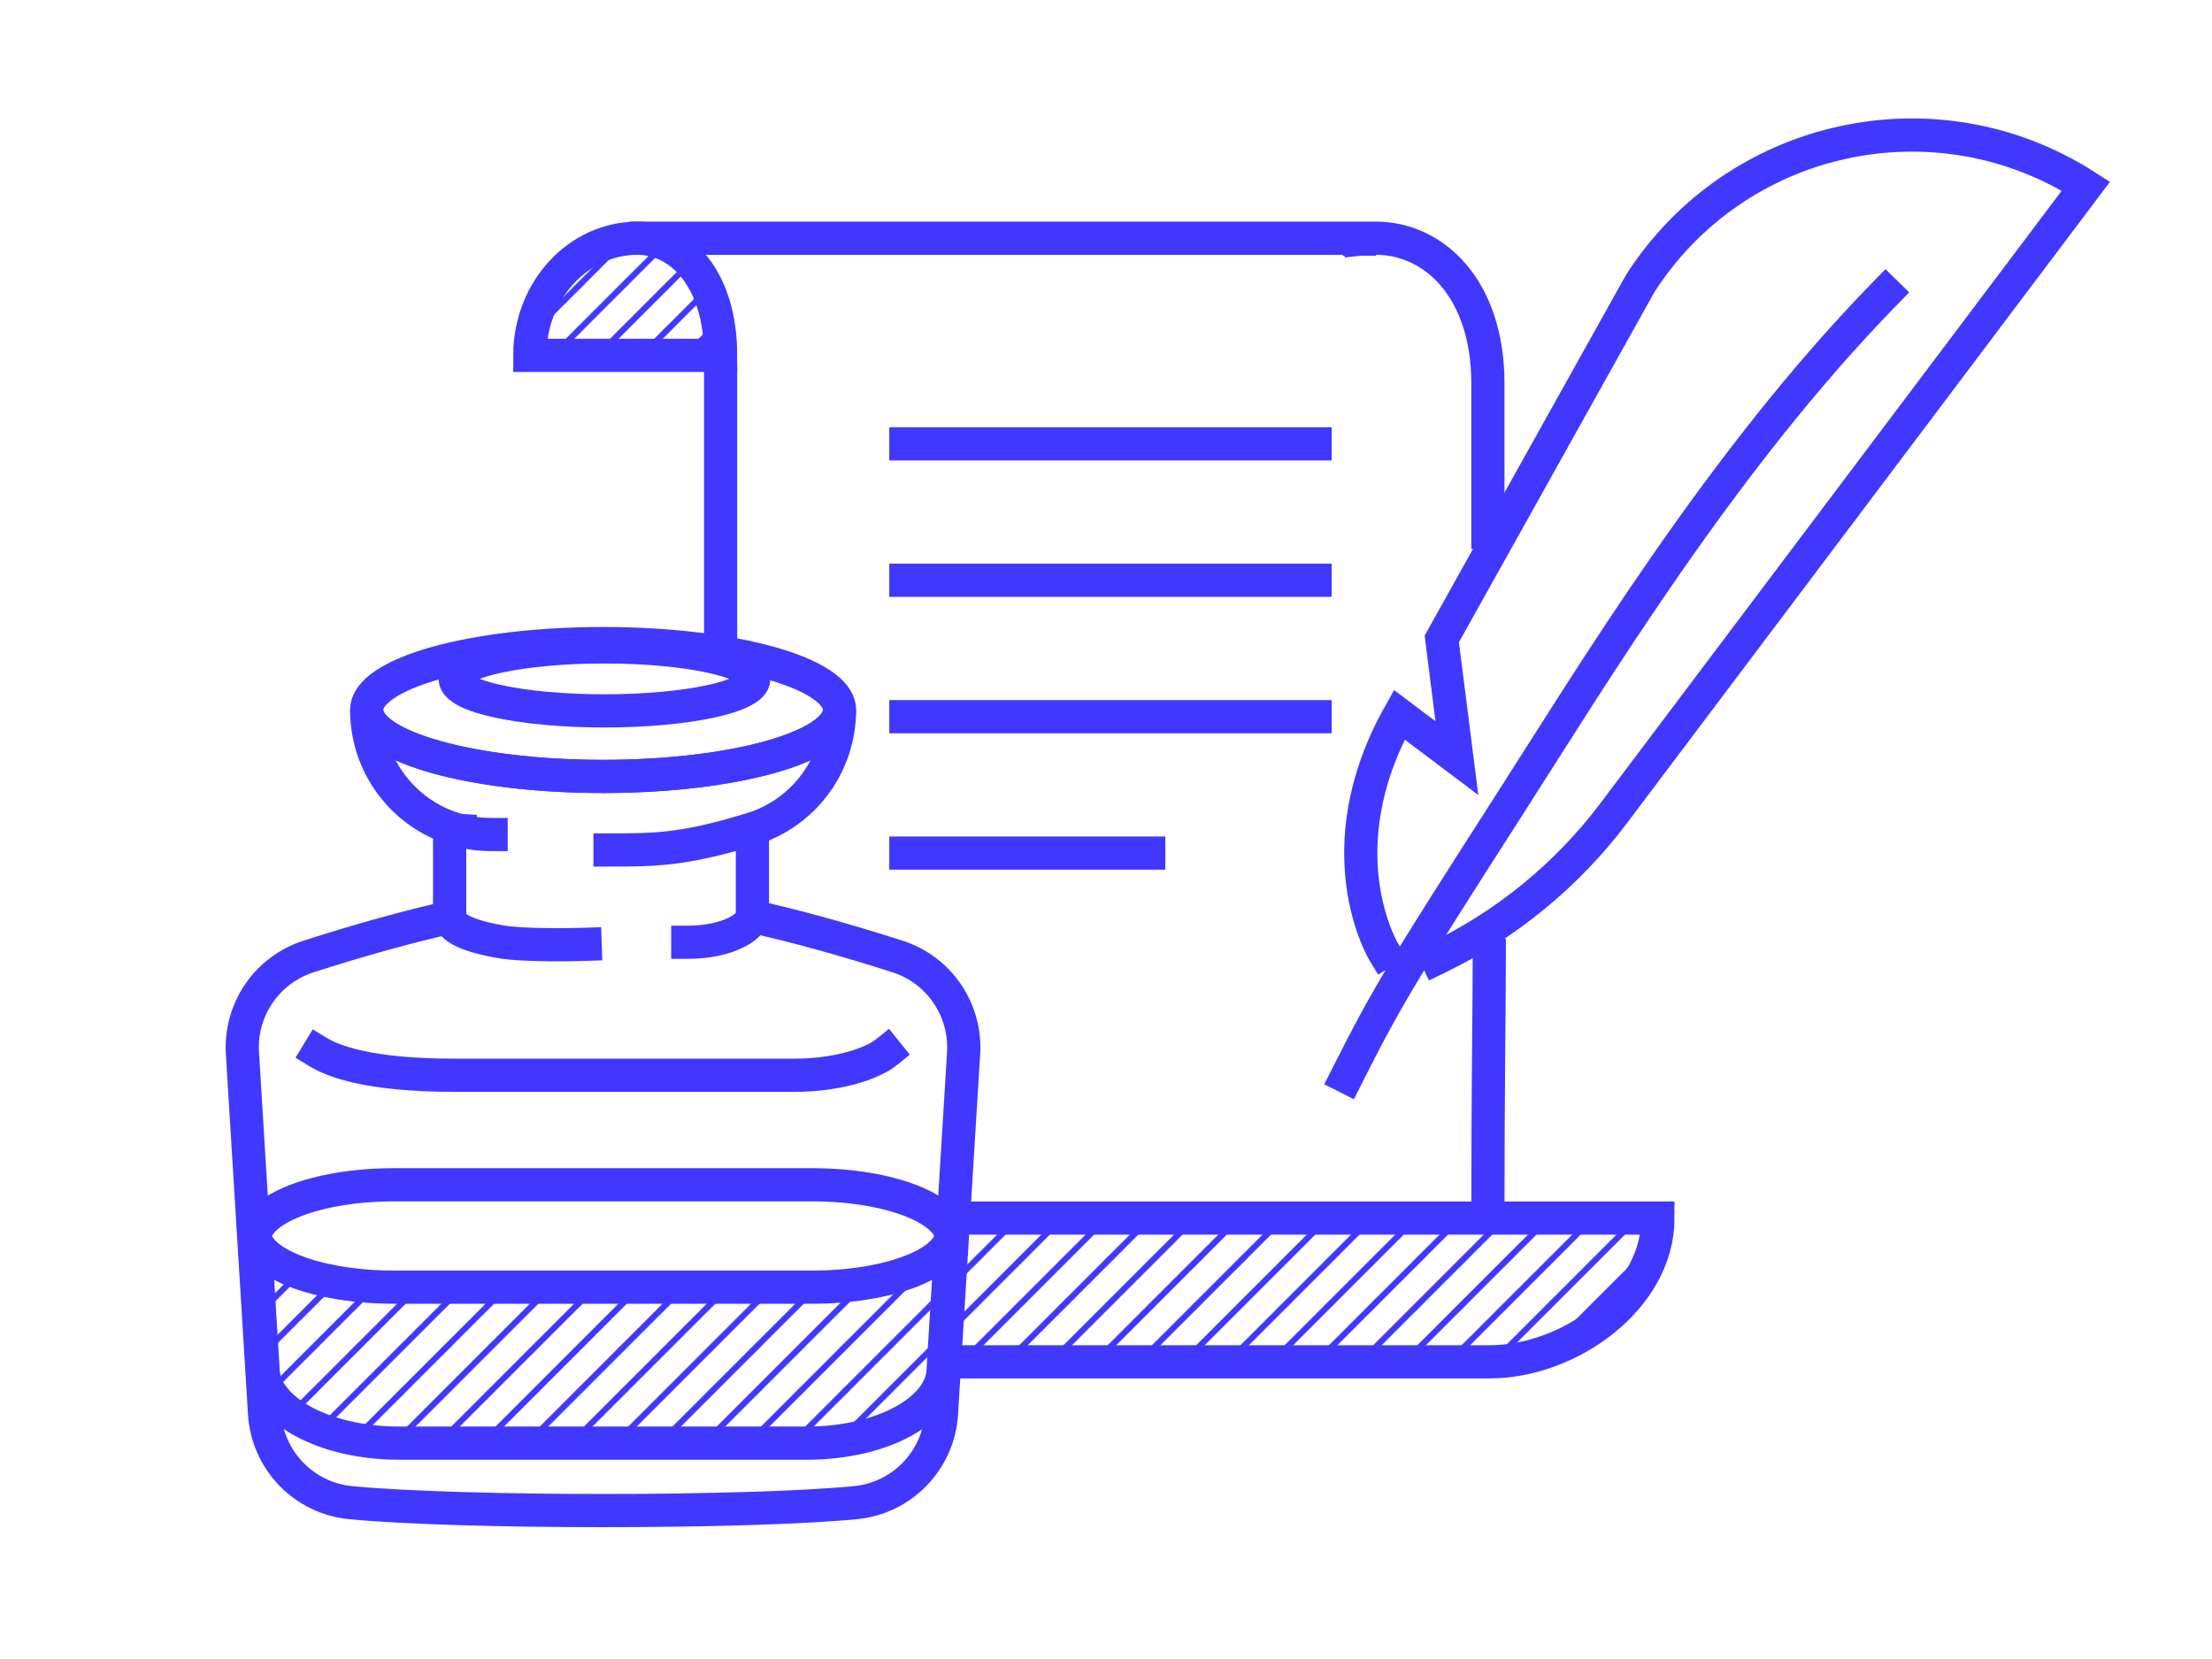
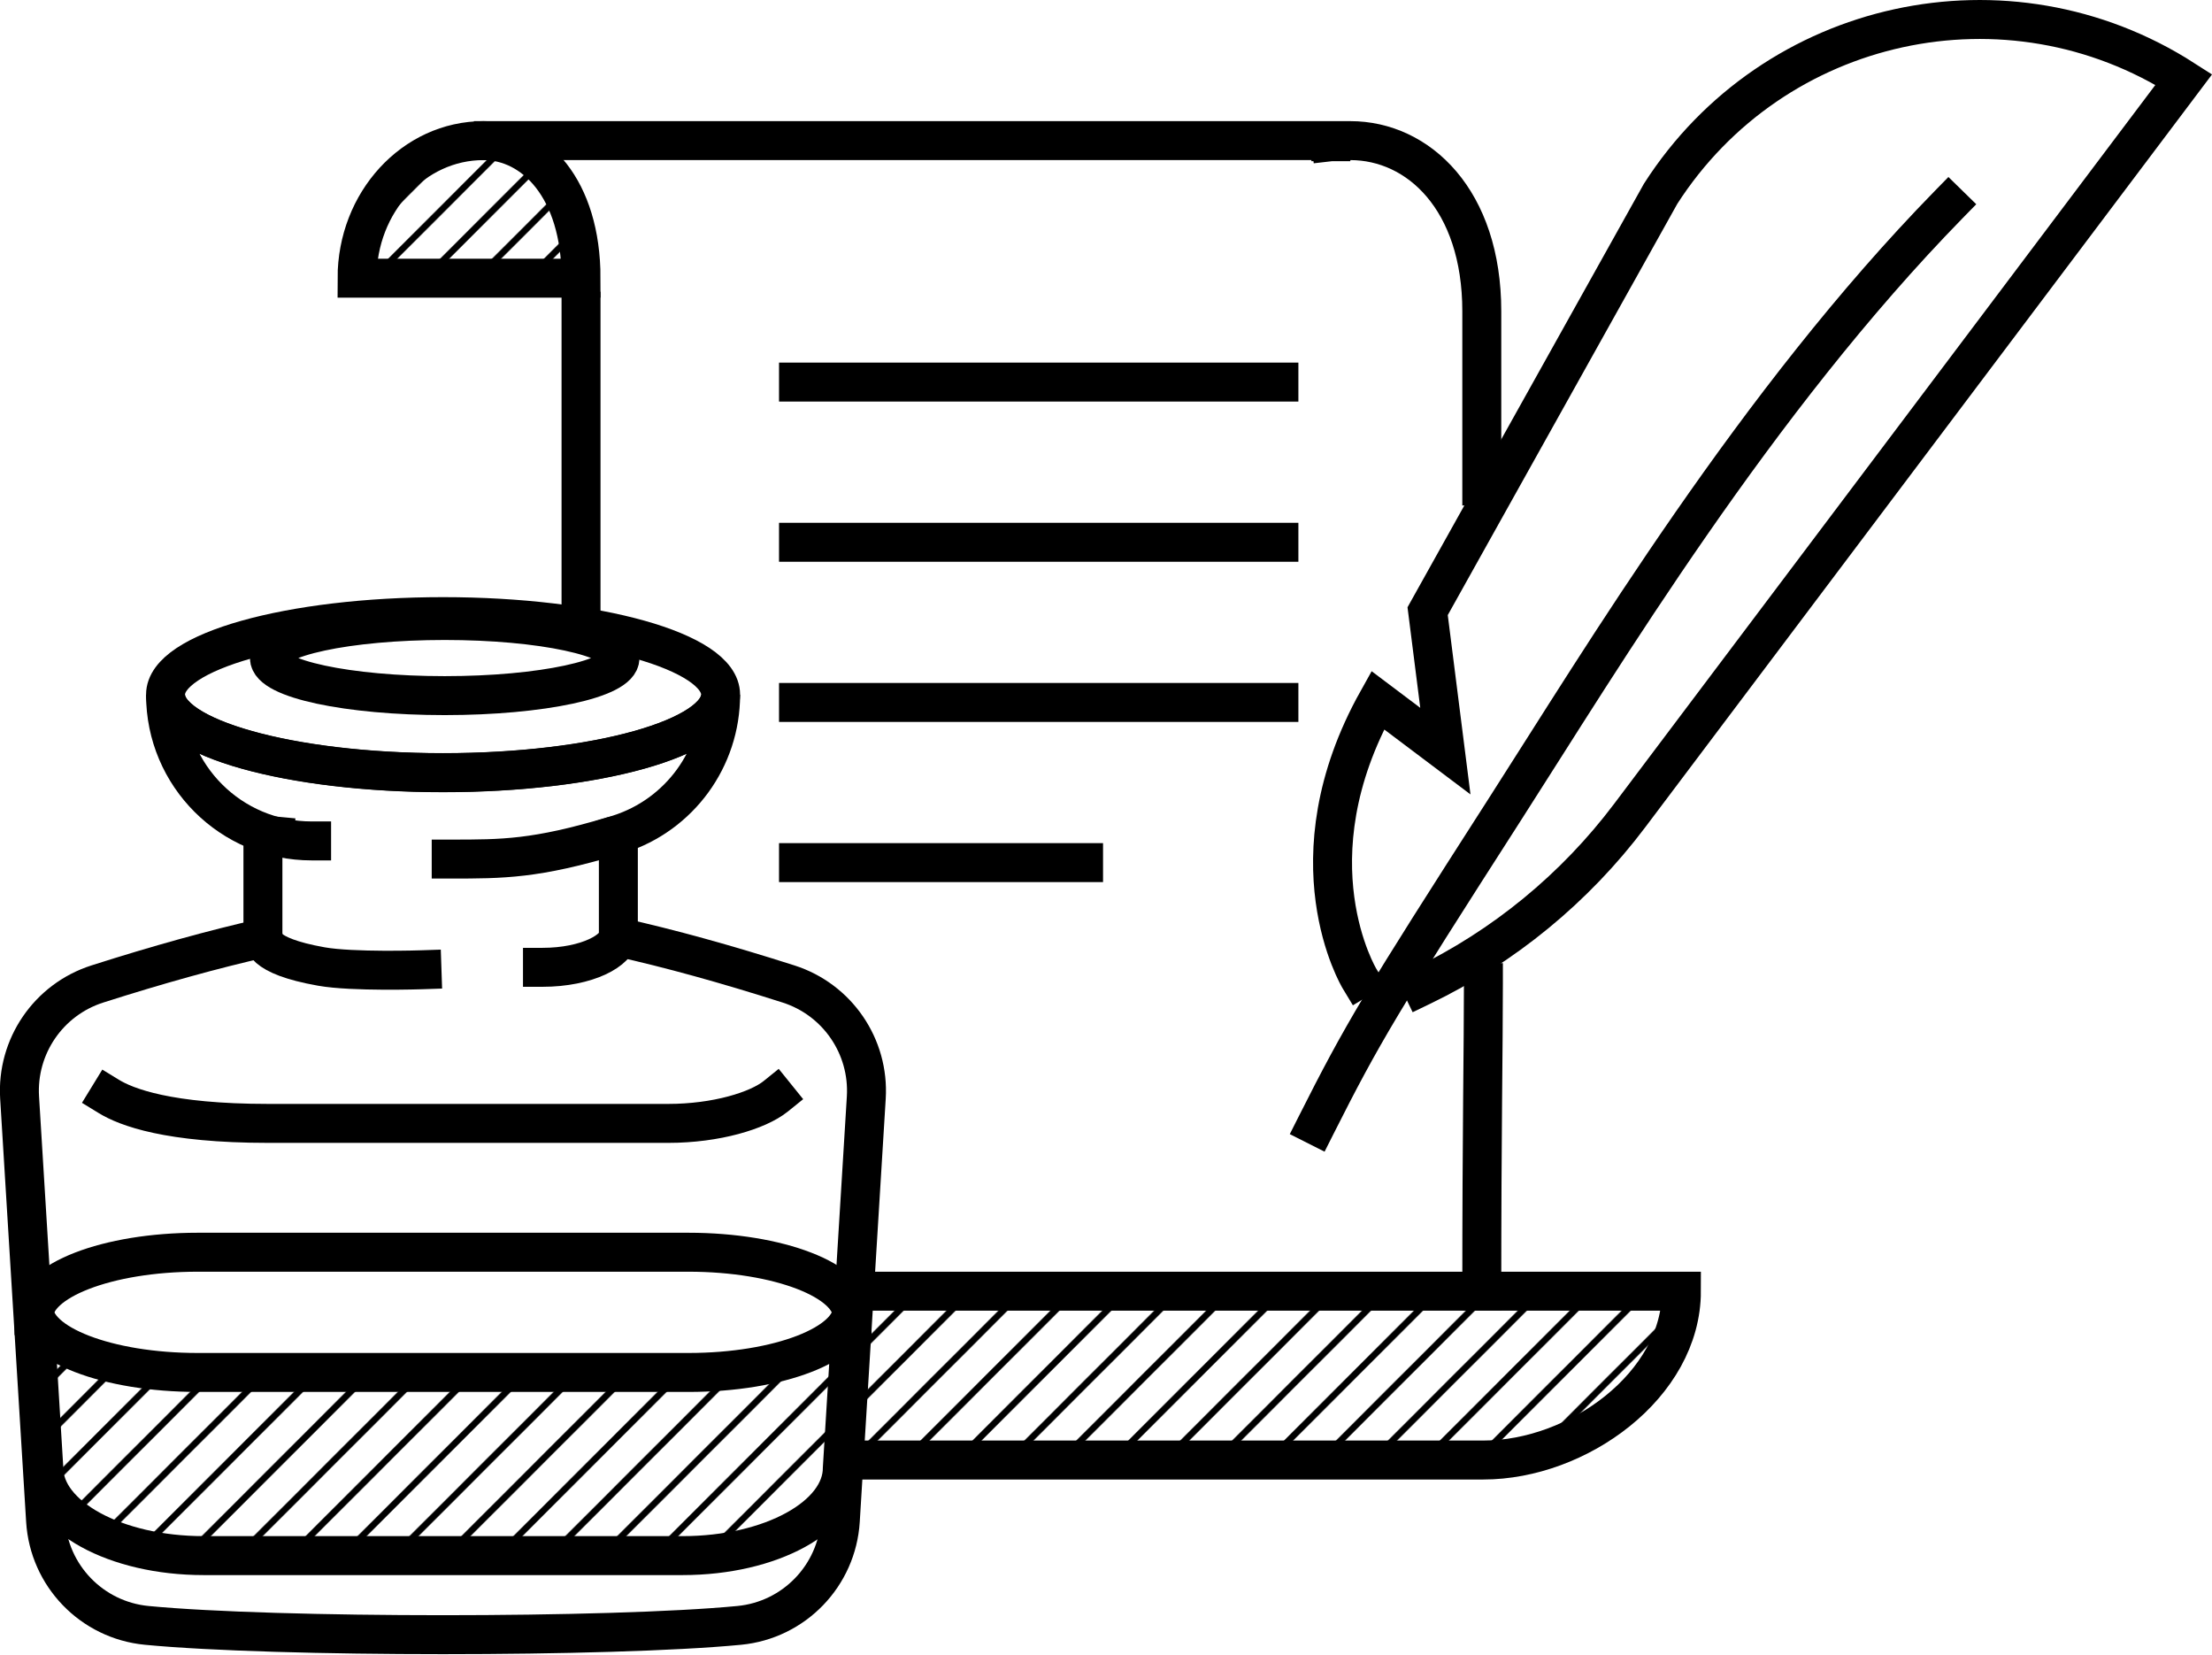
- <svg xmlns="http://www.w3.org/2000/svg" viewBox="0 0 800 600">
+ <svg xmlns="http://www.w3.org/2000/svg" viewBox="0 0 681.46 509.47">
  <defs>
-     <style>.cls-1,.cls-2,.cls-4{fill:none;}.cls-2,.cls-3,.cls-4{stroke:#4038ff;stroke-linecap:square;stroke-miterlimit:10;}.cls-2{stroke-width:2px;}.cls-3,.cls-4{stroke-width:12px;}.cls-3{fill:url(#lines);}</style>
-     <pattern id="lines" data-name="lines" width="16" height="16" patternTransform="translate(46 474.67)" patternUnits="userSpaceOnUse" viewBox="0 0 16 16">
-       <rect class="cls-1" width="16" height="16" />
-       <line class="cls-2" x1="1.98" y1="78.02" x2="67.98" y2="12.02" />
-       <line class="cls-2" x1="-14.02" y1="78.02" x2="51.98" y2="12.02" />
-       <line class="cls-2" x1="-30.02" y1="78.02" x2="35.98" y2="12.02" />
-       <line class="cls-2" x1="-46.02" y1="78.02" x2="19.98" y2="12.02" />
-       <line class="cls-2" x1="-62.02" y1="78.02" x2="3.98" y2="12.02" />
-       <line class="cls-2" x1="1.98" y1="62.02" x2="67.98" y2="-3.98" />
-       <line class="cls-2" x1="-14.02" y1="62.02" x2="51.98" y2="-3.98" />
-       <line class="cls-2" x1="-30.02" y1="62.02" x2="35.98" y2="-3.98" />
-       <line class="cls-2" x1="-46.02" y1="62.02" x2="19.98" y2="-3.98" />
-       <line class="cls-2" x1="-62.02" y1="62.02" x2="3.98" y2="-3.98" />
-       <line class="cls-2" x1="1.98" y1="46.02" x2="67.98" y2="-19.98" />
-       <line class="cls-2" x1="-14.02" y1="46.02" x2="51.98" y2="-19.98" />
-       <line class="cls-2" x1="-30.02" y1="46.02" x2="35.98" y2="-19.98" />
-       <line class="cls-2" x1="-46.02" y1="46.02" x2="19.98" y2="-19.98" />
-       <line class="cls-2" x1="-62.02" y1="46.02" x2="3.98" y2="-19.98" />
-       <line class="cls-2" x1="1.98" y1="30.02" x2="67.98" y2="-35.98" />
-       <line class="cls-2" x1="-14.02" y1="30.02" x2="51.98" y2="-35.98" />
-       <line class="cls-2" x1="-30.02" y1="30.02" x2="35.98" y2="-35.98" />
-       <line class="cls-2" x1="-46.02" y1="30.02" x2="19.98" y2="-35.98" />
-       <line class="cls-2" x1="-62.02" y1="30.02" x2="3.98" y2="-35.98" />
-       <line class="cls-2" x1="1.98" y1="14.02" x2="67.98" y2="-51.98" />
-       <line class="cls-2" x1="-14.02" y1="14.02" x2="51.98" y2="-51.98" />
-       <line class="cls-2" x1="-30.02" y1="14.02" x2="35.98" y2="-51.98" />
-       <line class="cls-2" x1="-46.02" y1="14.02" x2="19.98" y2="-51.98" />
-       <line class="cls-2" x1="-62.02" y1="14.02" x2="3.98" y2="-51.98" />
+     <pattern id="lines" data-name="lines" width="16" height="16" patternTransform="translate(46 474.67)" patternUnits="userSpaceOnUse">
+       <path fill="none" d="M0 0h16v16H0z" />
+       <path class="cls-2" d="M1.98 78.02l66-66M-14.02 78.02l66-66M-30.02 78.02l66-66M-46.02 78.02l66-66M-62.02 78.02l66-66M1.98 62.02l66-66M-14.02 62.02l66-66M-30.02 62.02l66-66M-46.02 62.02l66-66M-62.02 62.02l66-66M1.98 46.02l66-66M-14.02 46.02l66-66M-30.02 46.02l66-66M-46.02 46.02l66-66M-62.02 46.02l66-66M1.98 30.02l66-66M-14.02 30.02l66-66M-30.02 30.02l66-66M-46.02 30.02l66-66M-62.02 30.02l66-66M1.98 14.02l66-66M-14.02 14.02l66-66M-30.02 14.02l66-66M-46.02 14.02l66-66M-62.02 14.02l66-66" />
    </pattern>
+     <style>
+             .cls-2,.cls-4{fill:none}.cls-2,.cls-3,.cls-4{stroke:currentColor;stroke-linecap:square;stroke-miterlimit:10}.cls-2{stroke-width:2px}.cls-3,.cls-4{stroke-width:12px}.cls-3{fill:url(#lines)}
+         </style>
  </defs>
  <g id="Layer_2" data-name="Layer 2">
-     <g id="Forum-posts">
-       <path class="cls-3" d="M191.62,128.52c0-23.4,17.44-42.37,38.95-42.37,15.59,0,30.05,14.73,30.05,42.37Z" />
-       <path class="cls-4" d="M260.62,233.53V138.69m-27-52.54h258v.34m47,259c0,19.72-.5,45.88-.5,94.89M491.62,86.49a54,54,0,0,1,6-.34c21,0,40.5,18.26,40.5,52.54v53.84" />
-       <path class="cls-4" d="M487,389.49c14.47-28.72,20-37.83,58.09-97.22C575.46,245,622.53,166.64,682,105.84" />
-       <path class="cls-4" d="M500.44,344.24s-22-36.39,5.63-85.74l20.84,15.69-5.47-43.11,71.78-128.57A116.66,116.66,0,0,1,754.4,67.33h0L583.69,294a175.51,175.51,0,0,1-64.09,52.57h0" />
-       <path class="cls-3" d="M346.62,492.53h192c29,0,61-23,61-52h-253" />
-       <path class="cls-4" d="M272.07,331.43q23.73,5.28,52.5,14.49a34.52,34.52,0,0,1,23.93,35l-8,130.28a34.51,34.51,0,0,1-31.14,32.26c-39.73,3.81-142.82,3.81-182.55,0A34.51,34.51,0,0,1,95.68,511.2l-8-130.28a34.52,34.52,0,0,1,23.93-35q28-9,51.17-14.19" />
-       <path class="cls-4" d="M177.62,301.82a45,45,0,0,1-45-45c0,13.27,38.28,24,85.5,24s85.5-10.75,85.5-24A45,45,0,0,1,272.3,299.7" />
-       <path class="cls-4" d="M115.12,380.53c5.42,3.3,18.4,8.35,49.1,8.35h123.3c14.7,0,27.61-3.92,33.1-8.35" />
-       <path class="cls-4" d="M92.12,448c0-10.77,22.57-19.51,50.4-19.51h151.2c27.84,0,50.4,8.74,50.4,19.51" />
-       <ellipse class="cls-4" cx="218.62" cy="245.53" rx="54" ry="11.57" />
-       <ellipse class="cls-4" cx="218.12" cy="256.78" rx="85.5" ry="24.02" />
-       <path class="cls-4" d="M211.62,341.53s-21.34.72-31-1c-19-3.37-18-8.34-18-9.8V303.32a3,3,0,0,1,3-3,3.87,3.87,0,0,1,.48,0m54.52,7.08c15.81,0,26.12,0,49.8-7.11,1.53-.47,1.31.94,1.64,2.57a3.05,3.05,0,0,1,.06.6v27.4c0,4.64-9.59,9.92-23.38,9.92" />
-       <path class="cls-3" d="M92.12,446c0,10.78,22.57,19.52,50.4,19.52h151.2c27.84,0,50.4-8.74,50.4-19.52l-3,48.93c0,14.92-22,27-49.2,27H144.32c-27.17,0-49.2-12.1-49.2-27Z" />
-       <line class="cls-4" x1="327.62" y1="160.53" x2="475.62" y2="160.53" />
-       <line class="cls-4" x1="327.62" y1="209.86" x2="475.62" y2="209.86" />
-       <line class="cls-4" x1="327.62" y1="259.2" x2="475.62" y2="259.2" />
-       <line class="cls-4" x1="327.62" y1="308.53" x2="415.45" y2="308.53" />
-       <rect class="cls-1" width="800" height="600" />
+     <g id="Layer_32" data-name="Layer 32">
+       <path class="cls-3" d="M110 85.68c0-23.4 17.44-42.37 38.95-42.37C164.53 43.31 179 58 179 85.68z" />
+       <path class="cls-4" d="M179 190.68V95.85m-27-52.54h258v.34m47 259c0 19.73-.5 45.88-.5 94.89M410 43.65a51.7 51.7 0 016-.34c21 0 40.5 18.26 40.5 52.54v53.83M405.41 346.65c14.48-28.72 20-37.84 58.1-97.22C493.84 202.19 540.91 123.8 600.35 63" />
+       <path class="cls-4" d="M418.82 301.39s-22-36.38 5.63-85.73l20.83 15.68-5.46-43.1L511.6 59.67a116.66 116.66 0 01161.18-35.18L502.07 251.18A175.69 175.69 0 01438 303.75" />
+       <path class="cls-3" d="M265 449.68h192c29 0 61-23 61-52H265" />
+       <path class="cls-4" d="M190.45 288.59q23.73 5.28 52.5 14.48a34.53 34.53 0 0123.93 35l-8 130.29a34.51 34.51 0 01-31.14 32.25c-39.73 3.82-142.82 3.82-182.55 0a34.52 34.52 0 01-31.15-32.25l-8-130.29a34.52 34.52 0 0123.93-35q28-8.94 51.17-14.18M96 259a45 45 0 01-45-45c0 13.26 38.28 24 85.5 24s85.5-10.76 85.5-24a45 45 0 01-31.32 42.91" />
+       <path class="cls-4" d="M33.5 337.68C38.92 341 51.9 346 82.6 346h123.3c14.7 0 27.6-3.92 33.1-8.36M10.5 405.2c0-10.78 22.56-19.52 50.4-19.52h151.2c27.84 0 50.4 8.74 50.4 19.52" />
+       <ellipse class="cls-4" cx="137" cy="202.68" rx="54" ry="11.57" />
+       <ellipse class="cls-4" cx="136.5" cy="213.94" rx="85.5" ry="24.02" />
+       <path class="cls-4" d="M130 298.68s-21.34.72-31-1c-19-3.37-18-8.34-18-9.79v-27.42a3 3 0 013-3 2.59 2.59 0 01.48 0m54.52 7.12c15.81 0 26.12 0 49.8-7.12 1.53-.46 1.31.95 1.64 2.57a3.05 3.05 0 01.06.6V288c0 4.64-9.59 9.93-23.38 9.93" />
+       <path class="cls-3" d="M10.5 403.2c0 10.78 22.56 19.51 50.4 19.51h151.2c27.84 0 50.4-8.73 50.4-19.51l-3 48.92c0 14.92-22 27-49.2 27H62.7c-27.17 0-49.2-12.1-49.2-27z" />
+       <path class="cls-4" d="M246 117.68h148M246 167.02h148M246 216.35h148M246 265.68h87.82" />
    </g>
  </g>
</svg>
